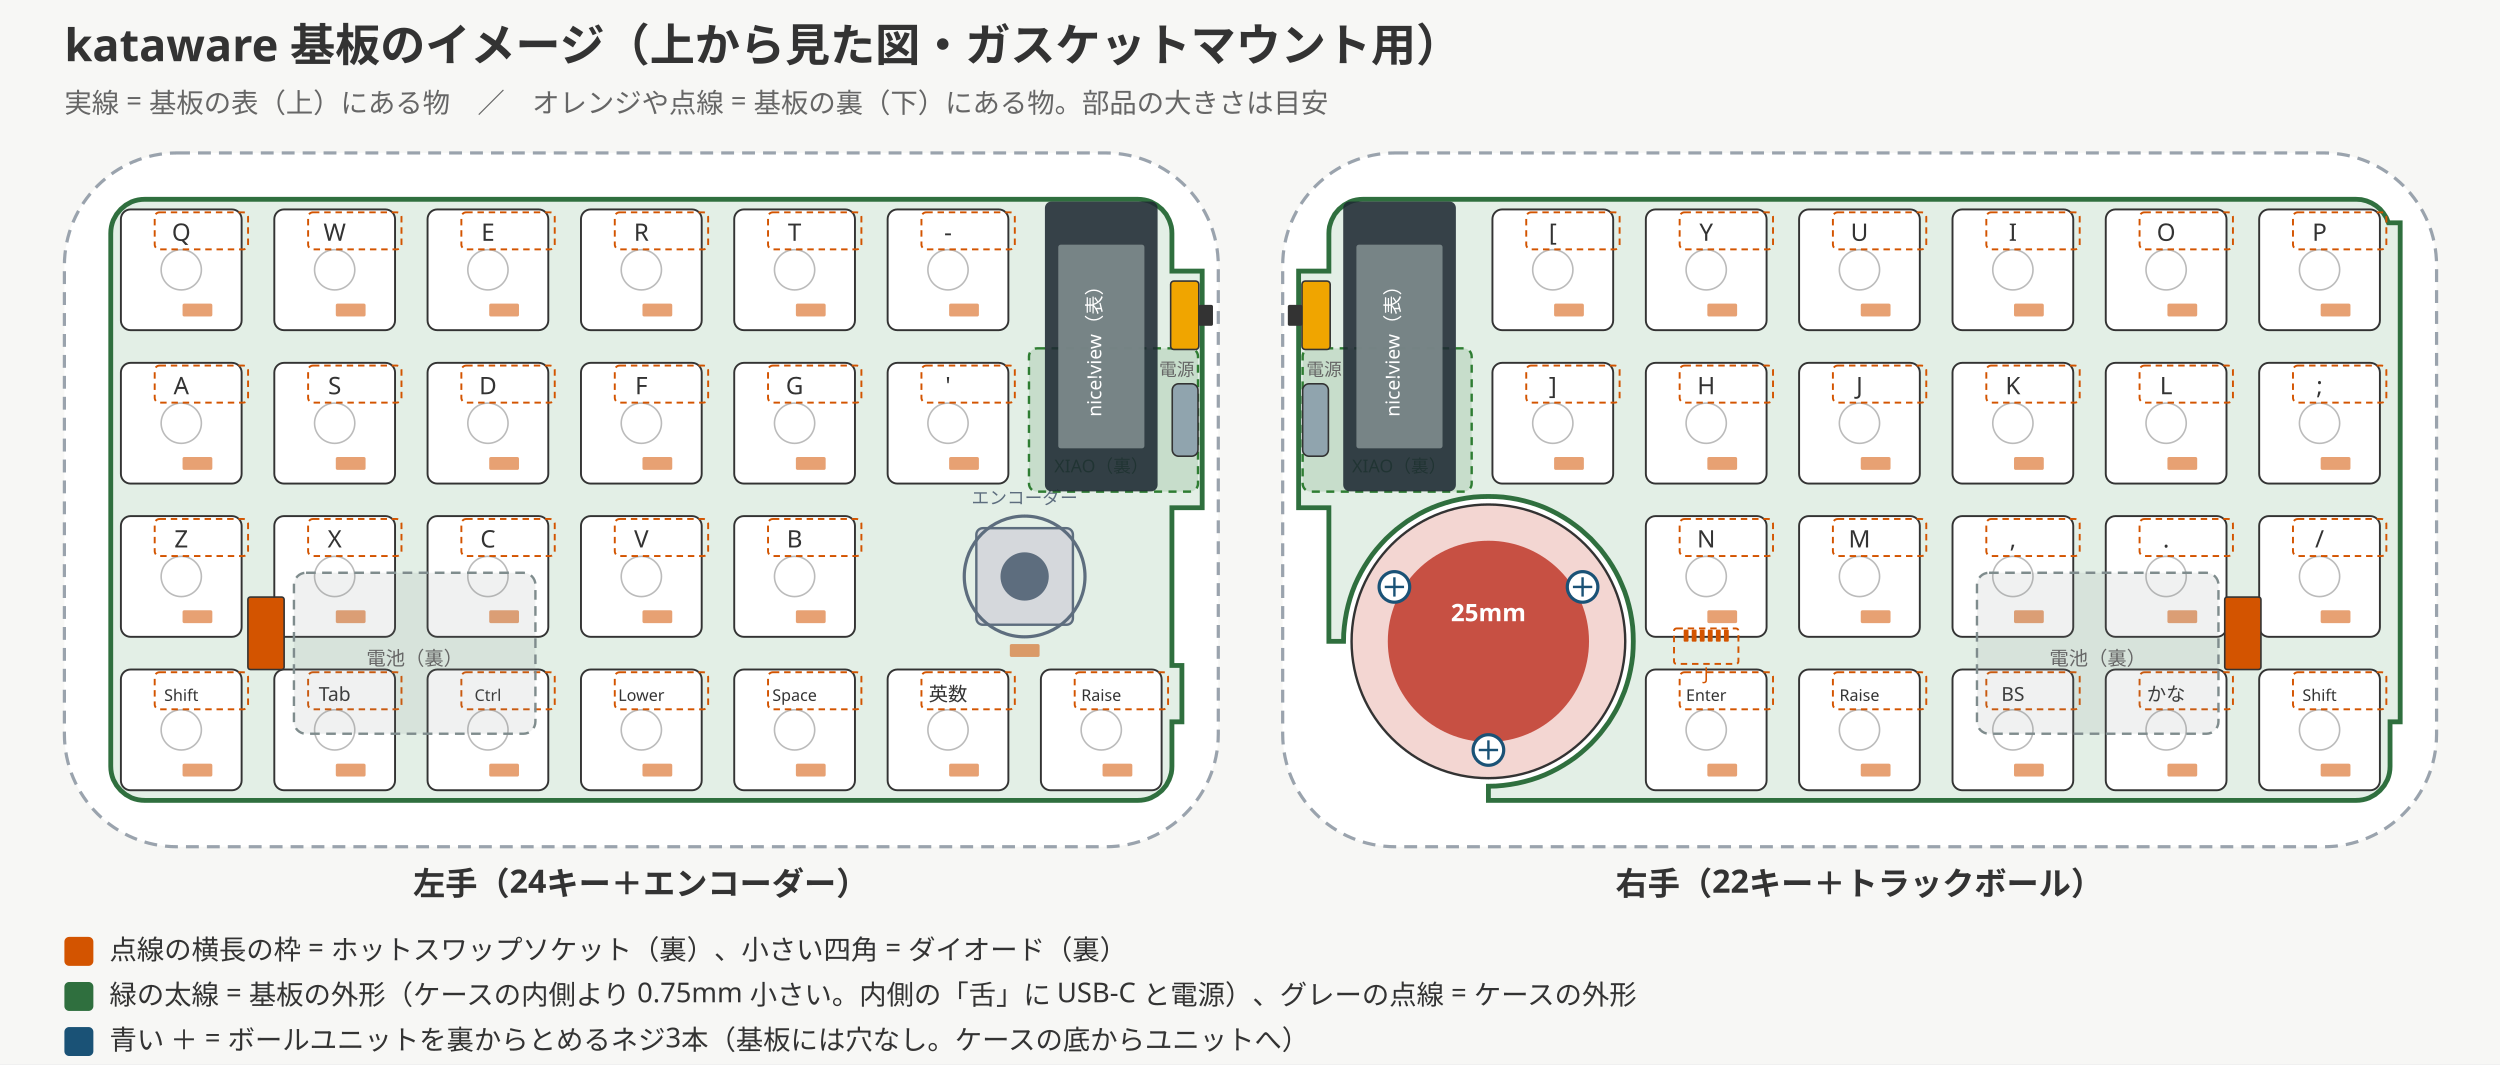
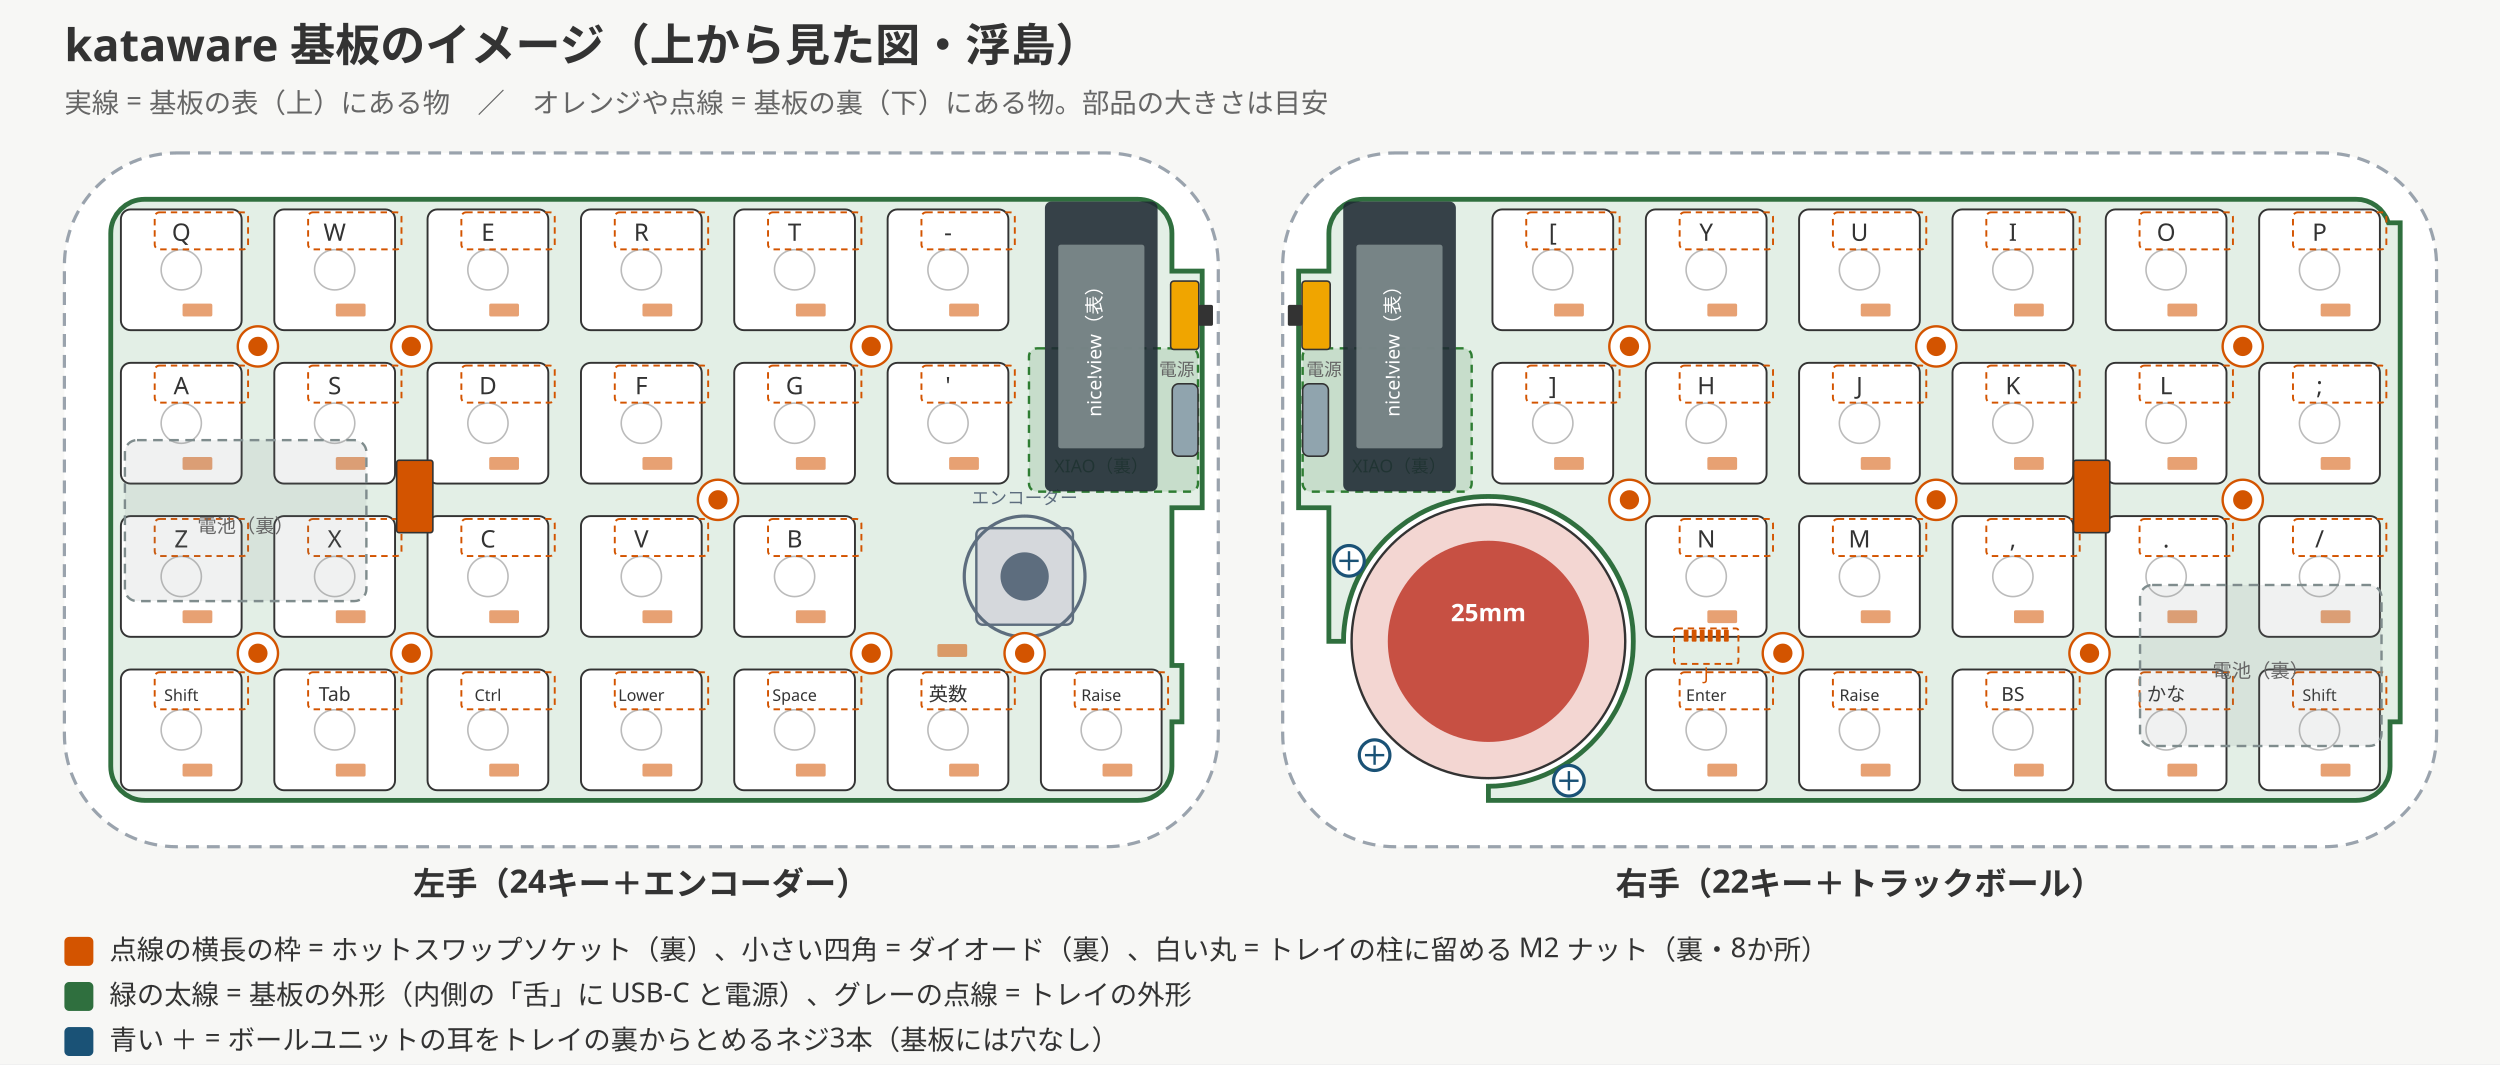
<svg xmlns="http://www.w3.org/2000/svg" width="1553" height="661" viewBox="0 0 1553 661" font-family="IPAPGothic, IPAGothic, sans-serif">
  <rect width="100%" height="100%" fill="#f7f7f5" />
-   <text x="40" y="38" font-size="28" font-weight="bold" fill="#333">kataware 基板のイメージ（上から見た図・ガスケットマウント用）</text>
+   <text x="40" y="38" font-size="28" font-weight="bold" fill="#333">kataware 基板のイメージ（上から見た図・浮島）</text>
  <text x="40" y="70" font-size="17" fill="#666">実線 = 基板の表（上）にある物　／　オレンジや点線 = 基板の裏（下）にある物。部品の大きさは目安</text>
  <rect x="40.0" y="95.0" width="716.8" height="431.0" rx="70.0" fill="#ffffff" fill-opacity="1.0" stroke="#9aa3ad" stroke-width="2" stroke-dasharray="8 5" />
  <path d="M90.0,497.2 L87.8,497.1 L85.7,496.8 L83.7,496.3 L81.7,495.6 L78.1,493.6 L75.0,491.0 L72.4,487.9 L70.4,484.3 L69.7,482.3 L69.2,480.3 L68.9,478.2 L68.8,476.0 L68.8,145.0 L68.9,142.8 L69.2,140.7 L69.7,138.7 L70.4,136.7 L72.4,133.1 L75.0,130.0 L78.1,127.4 L81.7,125.4 L83.7,124.7 L85.7,124.2 L87.8,123.9 L90.0,123.8 L706.8,123.8 L708.9,123.9 L711.0,124.2 L713.1,124.7 L715.0,125.4 L718.6,127.4 L721.8,130.0 L724.4,133.1 L726.3,136.7 L727.0,138.7 L727.6,140.7 L727.9,142.8 L728.0,145.0 L728.0,168.4 L746.8,168.4 L746.8,315.4 L728.0,315.4 L728.0,413.4 L734.2,413.4 L734.2,448.4 L728.0,448.4 L728.0,476.0 L727.9,478.2 L727.6,480.3 L727.0,482.3 L726.3,484.3 L724.4,487.9 L721.8,491.0 L718.6,493.6 L715.0,495.6 L713.1,496.3 L711.0,496.8 L708.9,497.1 L706.8,497.2 L90.0,497.2 Z" fill="#e3efe6" stroke="#2f6f3e" stroke-width="3" />
  <rect x="75.1" y="415.9" width="75.0" height="75.0" rx="6.0" fill="#ffffff" fill-opacity="1.0" stroke="#333" stroke-width="1.2" />
  <circle cx="112.6" cy="453.4" r="12.5" fill="none" fill-opacity="1.0" stroke="#bbb" stroke-width="1" />
  <text x="112.6" y="435.4" font-size="10" text-anchor="middle" fill="#333" font-weight="normal">Shift</text>
  <rect x="96.1" y="417.6" width="58.0" height="23.0" rx="3.0" fill="none" fill-opacity="1.0" stroke="#d35400" stroke-width="1.2" stroke-dasharray="4 3" />
  <rect x="113.4" y="474.4" width="18.5" height="8.0" rx="1.0" fill="#d35400" fill-opacity="0.55" />
  <rect x="75.1" y="320.6" width="75.0" height="75.0" rx="6.0" fill="#ffffff" fill-opacity="1.0" stroke="#333" stroke-width="1.2" />
  <circle cx="112.6" cy="358.1" r="12.5" fill="none" fill-opacity="1.0" stroke="#bbb" stroke-width="1" />
  <text x="112.6" y="340.1" font-size="15" text-anchor="middle" fill="#333" font-weight="normal">Z</text>
  <rect x="96.1" y="322.4" width="58.0" height="23.0" rx="3.0" fill="none" fill-opacity="1.0" stroke="#d35400" stroke-width="1.2" stroke-dasharray="4 3" />
  <rect x="113.4" y="379.1" width="18.5" height="8.0" rx="1.0" fill="#d35400" fill-opacity="0.55" />
  <rect x="75.1" y="225.4" width="75.0" height="75.0" rx="6.0" fill="#ffffff" fill-opacity="1.0" stroke="#333" stroke-width="1.2" />
  <circle cx="112.6" cy="262.9" r="12.5" fill="none" fill-opacity="1.0" stroke="#bbb" stroke-width="1" />
  <text x="112.6" y="244.9" font-size="15" text-anchor="middle" fill="#333" font-weight="normal">A</text>
  <rect x="96.1" y="227.1" width="58.0" height="23.0" rx="3.0" fill="none" fill-opacity="1.0" stroke="#d35400" stroke-width="1.2" stroke-dasharray="4 3" />
  <rect x="113.4" y="283.9" width="18.5" height="8.0" rx="1.0" fill="#d35400" fill-opacity="0.55" />
  <rect x="75.1" y="130.1" width="75.0" height="75.0" rx="6.0" fill="#ffffff" fill-opacity="1.0" stroke="#333" stroke-width="1.2" />
  <circle cx="112.6" cy="167.6" r="12.5" fill="none" fill-opacity="1.0" stroke="#bbb" stroke-width="1" />
  <text x="112.6" y="149.6" font-size="15" text-anchor="middle" fill="#333" font-weight="normal">Q</text>
  <rect x="96.1" y="131.9" width="58.0" height="23.0" rx="3.0" fill="none" fill-opacity="1.0" stroke="#d35400" stroke-width="1.2" stroke-dasharray="4 3" />
  <rect x="113.4" y="188.6" width="18.5" height="8.0" rx="1.0" fill="#d35400" fill-opacity="0.55" />
  <rect x="170.4" y="415.9" width="75.0" height="75.0" rx="6.0" fill="#ffffff" fill-opacity="1.0" stroke="#333" stroke-width="1.2" />
  <circle cx="207.9" cy="453.4" r="12.5" fill="none" fill-opacity="1.0" stroke="#bbb" stroke-width="1" />
  <text x="207.9" y="435.4" font-size="12" text-anchor="middle" fill="#333" font-weight="normal">Tab</text>
  <rect x="191.4" y="417.6" width="58.0" height="23.0" rx="3.0" fill="none" fill-opacity="1.0" stroke="#d35400" stroke-width="1.2" stroke-dasharray="4 3" />
  <rect x="208.6" y="474.4" width="18.5" height="8.0" rx="1.0" fill="#d35400" fill-opacity="0.55" />
  <rect x="170.4" y="320.6" width="75.0" height="75.0" rx="6.0" fill="#ffffff" fill-opacity="1.0" stroke="#333" stroke-width="1.2" />
  <circle cx="207.9" cy="358.1" r="12.5" fill="none" fill-opacity="1.0" stroke="#bbb" stroke-width="1" />
  <text x="207.9" y="340.1" font-size="15" text-anchor="middle" fill="#333" font-weight="normal">X</text>
  <rect x="191.4" y="322.4" width="58.0" height="23.0" rx="3.0" fill="none" fill-opacity="1.0" stroke="#d35400" stroke-width="1.2" stroke-dasharray="4 3" />
  <rect x="208.6" y="379.1" width="18.5" height="8.0" rx="1.0" fill="#d35400" fill-opacity="0.55" />
  <rect x="170.4" y="225.4" width="75.0" height="75.0" rx="6.0" fill="#ffffff" fill-opacity="1.0" stroke="#333" stroke-width="1.2" />
  <circle cx="207.9" cy="262.9" r="12.5" fill="none" fill-opacity="1.0" stroke="#bbb" stroke-width="1" />
  <text x="207.9" y="244.9" font-size="15" text-anchor="middle" fill="#333" font-weight="normal">S</text>
  <rect x="191.4" y="227.1" width="58.0" height="23.0" rx="3.0" fill="none" fill-opacity="1.0" stroke="#d35400" stroke-width="1.2" stroke-dasharray="4 3" />
  <rect x="208.6" y="283.9" width="18.5" height="8.0" rx="1.0" fill="#d35400" fill-opacity="0.55" />
  <rect x="170.4" y="130.1" width="75.0" height="75.0" rx="6.0" fill="#ffffff" fill-opacity="1.0" stroke="#333" stroke-width="1.2" />
  <circle cx="207.9" cy="167.6" r="12.5" fill="none" fill-opacity="1.0" stroke="#bbb" stroke-width="1" />
  <text x="207.9" y="149.6" font-size="15" text-anchor="middle" fill="#333" font-weight="normal">W</text>
  <rect x="191.4" y="131.9" width="58.0" height="23.0" rx="3.0" fill="none" fill-opacity="1.0" stroke="#d35400" stroke-width="1.2" stroke-dasharray="4 3" />
  <rect x="208.6" y="188.6" width="18.5" height="8.0" rx="1.0" fill="#d35400" fill-opacity="0.55" />
  <rect x="265.6" y="415.9" width="75.0" height="75.0" rx="6.0" fill="#ffffff" fill-opacity="1.0" stroke="#333" stroke-width="1.2" />
  <circle cx="303.1" cy="453.4" r="12.5" fill="none" fill-opacity="1.0" stroke="#bbb" stroke-width="1" />
  <text x="303.1" y="435.4" font-size="10" text-anchor="middle" fill="#333" font-weight="normal">Ctrl</text>
  <rect x="286.6" y="417.6" width="58.0" height="23.0" rx="3.0" fill="none" fill-opacity="1.0" stroke="#d35400" stroke-width="1.2" stroke-dasharray="4 3" />
  <rect x="303.9" y="474.4" width="18.5" height="8.0" rx="1.0" fill="#d35400" fill-opacity="0.55" />
  <rect x="265.6" y="320.6" width="75.0" height="75.0" rx="6.0" fill="#ffffff" fill-opacity="1.0" stroke="#333" stroke-width="1.2" />
  <circle cx="303.1" cy="358.1" r="12.5" fill="none" fill-opacity="1.0" stroke="#bbb" stroke-width="1" />
  <text x="303.1" y="340.1" font-size="15" text-anchor="middle" fill="#333" font-weight="normal">C</text>
  <rect x="286.6" y="322.4" width="58.0" height="23.0" rx="3.0" fill="none" fill-opacity="1.0" stroke="#d35400" stroke-width="1.2" stroke-dasharray="4 3" />
  <rect x="303.9" y="379.1" width="18.5" height="8.0" rx="1.0" fill="#d35400" fill-opacity="0.55" />
  <rect x="265.6" y="225.4" width="75.0" height="75.0" rx="6.0" fill="#ffffff" fill-opacity="1.0" stroke="#333" stroke-width="1.2" />
  <circle cx="303.1" cy="262.9" r="12.5" fill="none" fill-opacity="1.0" stroke="#bbb" stroke-width="1" />
  <text x="303.1" y="244.9" font-size="15" text-anchor="middle" fill="#333" font-weight="normal">D</text>
  <rect x="286.6" y="227.1" width="58.0" height="23.0" rx="3.0" fill="none" fill-opacity="1.0" stroke="#d35400" stroke-width="1.2" stroke-dasharray="4 3" />
  <rect x="303.9" y="283.9" width="18.5" height="8.0" rx="1.0" fill="#d35400" fill-opacity="0.55" />
  <rect x="265.6" y="130.1" width="75.0" height="75.0" rx="6.0" fill="#ffffff" fill-opacity="1.0" stroke="#333" stroke-width="1.2" />
  <circle cx="303.1" cy="167.6" r="12.5" fill="none" fill-opacity="1.0" stroke="#bbb" stroke-width="1" />
  <text x="303.1" y="149.6" font-size="15" text-anchor="middle" fill="#333" font-weight="normal">E</text>
  <rect x="286.6" y="131.9" width="58.0" height="23.0" rx="3.0" fill="none" fill-opacity="1.0" stroke="#d35400" stroke-width="1.2" stroke-dasharray="4 3" />
  <rect x="303.9" y="188.6" width="18.5" height="8.0" rx="1.0" fill="#d35400" fill-opacity="0.55" />
  <rect x="360.9" y="415.9" width="75.0" height="75.0" rx="6.0" fill="#ffffff" fill-opacity="1.0" stroke="#333" stroke-width="1.2" />
  <circle cx="398.4" cy="453.4" r="12.5" fill="none" fill-opacity="1.0" stroke="#bbb" stroke-width="1" />
  <text x="398.4" y="435.4" font-size="10" text-anchor="middle" fill="#333" font-weight="normal">Lower</text>
  <rect x="381.9" y="417.6" width="58.0" height="23.0" rx="3.0" fill="none" fill-opacity="1.0" stroke="#d35400" stroke-width="1.2" stroke-dasharray="4 3" />
  <rect x="399.1" y="474.4" width="18.5" height="8.0" rx="1.0" fill="#d35400" fill-opacity="0.55" />
  <rect x="360.9" y="320.6" width="75.0" height="75.0" rx="6.0" fill="#ffffff" fill-opacity="1.0" stroke="#333" stroke-width="1.2" />
  <circle cx="398.4" cy="358.1" r="12.5" fill="none" fill-opacity="1.0" stroke="#bbb" stroke-width="1" />
  <text x="398.4" y="340.1" font-size="15" text-anchor="middle" fill="#333" font-weight="normal">V</text>
  <rect x="381.9" y="322.4" width="58.0" height="23.0" rx="3.0" fill="none" fill-opacity="1.0" stroke="#d35400" stroke-width="1.2" stroke-dasharray="4 3" />
  <rect x="399.1" y="379.1" width="18.5" height="8.0" rx="1.0" fill="#d35400" fill-opacity="0.55" />
  <rect x="360.9" y="225.4" width="75.0" height="75.0" rx="6.0" fill="#ffffff" fill-opacity="1.0" stroke="#333" stroke-width="1.2" />
  <circle cx="398.4" cy="262.9" r="12.5" fill="none" fill-opacity="1.0" stroke="#bbb" stroke-width="1" />
  <text x="398.4" y="244.9" font-size="15" text-anchor="middle" fill="#333" font-weight="normal">F</text>
  <rect x="381.9" y="227.1" width="58.0" height="23.0" rx="3.0" fill="none" fill-opacity="1.0" stroke="#d35400" stroke-width="1.2" stroke-dasharray="4 3" />
  <rect x="399.1" y="283.9" width="18.5" height="8.0" rx="1.0" fill="#d35400" fill-opacity="0.55" />
  <rect x="360.9" y="130.1" width="75.0" height="75.0" rx="6.0" fill="#ffffff" fill-opacity="1.0" stroke="#333" stroke-width="1.2" />
  <circle cx="398.4" cy="167.6" r="12.5" fill="none" fill-opacity="1.0" stroke="#bbb" stroke-width="1" />
  <text x="398.4" y="149.6" font-size="15" text-anchor="middle" fill="#333" font-weight="normal">R</text>
  <rect x="381.9" y="131.9" width="58.0" height="23.0" rx="3.0" fill="none" fill-opacity="1.0" stroke="#d35400" stroke-width="1.2" stroke-dasharray="4 3" />
  <rect x="399.1" y="188.6" width="18.5" height="8.0" rx="1.0" fill="#d35400" fill-opacity="0.55" />
  <rect x="456.1" y="415.9" width="75.0" height="75.0" rx="6.0" fill="#ffffff" fill-opacity="1.0" stroke="#333" stroke-width="1.2" />
  <circle cx="493.6" cy="453.4" r="12.5" fill="none" fill-opacity="1.0" stroke="#bbb" stroke-width="1" />
  <text x="493.6" y="435.4" font-size="10" text-anchor="middle" fill="#333" font-weight="normal">Space</text>
  <rect x="477.1" y="417.6" width="58.0" height="23.0" rx="3.0" fill="none" fill-opacity="1.0" stroke="#d35400" stroke-width="1.2" stroke-dasharray="4 3" />
  <rect x="494.4" y="474.4" width="18.5" height="8.0" rx="1.0" fill="#d35400" fill-opacity="0.55" />
  <rect x="456.1" y="320.6" width="75.0" height="75.0" rx="6.0" fill="#ffffff" fill-opacity="1.0" stroke="#333" stroke-width="1.2" />
  <circle cx="493.6" cy="358.1" r="12.5" fill="none" fill-opacity="1.0" stroke="#bbb" stroke-width="1" />
  <text x="493.6" y="340.1" font-size="15" text-anchor="middle" fill="#333" font-weight="normal">B</text>
  <rect x="477.1" y="322.4" width="58.0" height="23.0" rx="3.0" fill="none" fill-opacity="1.0" stroke="#d35400" stroke-width="1.2" stroke-dasharray="4 3" />
  <rect x="494.4" y="379.1" width="18.5" height="8.0" rx="1.0" fill="#d35400" fill-opacity="0.55" />
  <rect x="456.1" y="225.4" width="75.0" height="75.0" rx="6.0" fill="#ffffff" fill-opacity="1.0" stroke="#333" stroke-width="1.2" />
  <circle cx="493.6" cy="262.9" r="12.5" fill="none" fill-opacity="1.0" stroke="#bbb" stroke-width="1" />
  <text x="493.6" y="244.9" font-size="15" text-anchor="middle" fill="#333" font-weight="normal">G</text>
  <rect x="477.1" y="227.1" width="58.0" height="23.0" rx="3.0" fill="none" fill-opacity="1.0" stroke="#d35400" stroke-width="1.2" stroke-dasharray="4 3" />
  <rect x="494.4" y="283.9" width="18.5" height="8.0" rx="1.0" fill="#d35400" fill-opacity="0.55" />
  <rect x="456.1" y="130.1" width="75.0" height="75.0" rx="6.0" fill="#ffffff" fill-opacity="1.0" stroke="#333" stroke-width="1.2" />
  <circle cx="493.6" cy="167.6" r="12.5" fill="none" fill-opacity="1.0" stroke="#bbb" stroke-width="1" />
  <text x="493.6" y="149.6" font-size="15" text-anchor="middle" fill="#333" font-weight="normal">T</text>
  <rect x="477.1" y="131.9" width="58.0" height="23.0" rx="3.0" fill="none" fill-opacity="1.0" stroke="#d35400" stroke-width="1.2" stroke-dasharray="4 3" />
  <rect x="494.4" y="188.6" width="18.5" height="8.0" rx="1.0" fill="#d35400" fill-opacity="0.55" />
  <rect x="551.4" y="415.9" width="75.0" height="75.0" rx="6.0" fill="#ffffff" fill-opacity="1.0" stroke="#333" stroke-width="1.2" />
  <circle cx="588.9" cy="453.4" r="12.5" fill="none" fill-opacity="1.0" stroke="#bbb" stroke-width="1" />
  <text x="588.9" y="435.4" font-size="12" text-anchor="middle" fill="#333" font-weight="normal">英数</text>
  <rect x="572.4" y="417.6" width="58.0" height="23.0" rx="3.0" fill="none" fill-opacity="1.0" stroke="#d35400" stroke-width="1.2" stroke-dasharray="4 3" />
  <rect x="589.6" y="474.4" width="18.5" height="8.0" rx="1.0" fill="#d35400" fill-opacity="0.55" />
  <rect x="551.4" y="225.4" width="75.0" height="75.0" rx="6.0" fill="#ffffff" fill-opacity="1.0" stroke="#333" stroke-width="1.2" />
  <circle cx="588.9" cy="262.9" r="12.5" fill="none" fill-opacity="1.0" stroke="#bbb" stroke-width="1" />
  <text x="588.9" y="244.9" font-size="15" text-anchor="middle" fill="#333" font-weight="normal">'</text>
  <rect x="572.4" y="227.1" width="58.0" height="23.0" rx="3.0" fill="none" fill-opacity="1.0" stroke="#d35400" stroke-width="1.2" stroke-dasharray="4 3" />
  <rect x="589.6" y="283.9" width="18.5" height="8.0" rx="1.0" fill="#d35400" fill-opacity="0.55" />
  <rect x="551.4" y="130.1" width="75.0" height="75.0" rx="6.0" fill="#ffffff" fill-opacity="1.0" stroke="#333" stroke-width="1.2" />
  <circle cx="588.9" cy="167.6" r="12.5" fill="none" fill-opacity="1.0" stroke="#bbb" stroke-width="1" />
  <text x="588.9" y="149.6" font-size="15" text-anchor="middle" fill="#333" font-weight="normal">-</text>
  <rect x="572.4" y="131.9" width="58.0" height="23.0" rx="3.0" fill="none" fill-opacity="1.0" stroke="#d35400" stroke-width="1.2" stroke-dasharray="4 3" />
  <rect x="589.6" y="188.6" width="18.5" height="8.0" rx="1.0" fill="#d35400" fill-opacity="0.55" />
  <rect x="646.6" y="415.9" width="75.0" height="75.0" rx="6.0" fill="#ffffff" fill-opacity="1.0" stroke="#333" stroke-width="1.2" />
  <circle cx="684.1" cy="453.4" r="12.5" fill="none" fill-opacity="1.0" stroke="#bbb" stroke-width="1" />
  <text x="684.1" y="435.4" font-size="10" text-anchor="middle" fill="#333" font-weight="normal">Raise</text>
  <rect x="667.6" y="417.6" width="58.0" height="23.0" rx="3.0" fill="none" fill-opacity="1.0" stroke="#d35400" stroke-width="1.2" stroke-dasharray="4 3" />
  <rect x="684.9" y="474.4" width="18.5" height="8.0" rx="1.0" fill="#d35400" fill-opacity="0.55" />
  <rect x="606.5" y="328.1" width="60.0" height="60.0" rx="4.0" fill="#d5d8dc" fill-opacity="1.0" stroke="#5d6d7e" stroke-width="1.5" />
  <circle cx="636.5" cy="358.1" r="37.5" fill="none" fill-opacity="1.0" stroke="#5d6d7e" stroke-width="2" />
  <circle cx="636.5" cy="358.1" r="15.0" fill="#5d6d7e" fill-opacity="1.0" />
-   <rect x="627.3" y="400.1" width="18.5" height="8.0" rx="1.0" fill="#d35400" fill-opacity="0.55" />
+   <rect x="582.3" y="400.1" width="18.5" height="8.0" rx="1.0" fill="#d35400" fill-opacity="0.55" />
  <text x="636.5" y="313.1" font-size="11" text-anchor="middle" fill="#5d6d7e" font-weight="normal">エンコーダー</text>
  <rect x="639.2" y="216.4" width="105.0" height="89.0" rx="5.0" fill="#2e7d32" fill-opacity="0.15" stroke="#2e7d32" stroke-width="1.5" stroke-dasharray="5 4" />
  <rect x="728.2" y="238.4" width="16.0" height="45.0" rx="4.0" fill="#90a4ae" fill-opacity="1.0" stroke="#333" stroke-width="1" />
  <text x="684.2" y="293.4" font-size="11" text-anchor="middle" fill="#2e7d32" font-weight="normal">XIAO（裏）</text>
  <rect x="649.1" y="125.2" width="70.0" height="180.0" rx="4.0" fill="#1f2a33" fill-opacity="0.88" />
  <rect x="657.4" y="152.0" width="53.5" height="126.5" rx="1.5" fill="#7f8c8d" fill-opacity="0.9" />
  <text x="684.1" y="215.2" font-size="12" fill="#fff" text-anchor="middle" transform="rotate(-90 684.1 215.2)">nice!view（表）</text>
  <rect x="727.2" y="174.6" width="17.5" height="42.5" rx="2.0" fill="#f0a500" fill-opacity="1.0" stroke="#333" stroke-width="1" />
  <rect x="744.5" y="189.4" width="9.0" height="13.0" rx="1.0" fill="#333" fill-opacity="1.0" />
  <text x="731.0" y="233.4" font-size="11" text-anchor="middle" fill="#666" font-weight="normal">電源</text>
-   <rect x="182.6" y="355.8" width="150.0" height="100.0" rx="7.5" fill="#7f8c8d" fill-opacity="0.12" stroke="#7f8c8d" stroke-width="1.5" stroke-dasharray="6 4" />
-   <text x="257.6" y="413.2" font-size="12" text-anchor="middle" fill="#666" font-weight="normal">電池（裏）</text>
-   <rect x="154.0" y="370.9" width="22.5" height="45.0" rx="1.5" fill="#d35400" fill-opacity="1.0" stroke="#333" stroke-width="1" />
+   <rect x="77.6" y="273.4" width="150.0" height="100.0" rx="7.5" fill="#7f8c8d" fill-opacity="0.12" stroke="#7f8c8d" stroke-width="1.5" stroke-dasharray="6 4" />
+   <text x="152.6" y="330.9" font-size="12" text-anchor="middle" fill="#666" font-weight="normal">電池（裏）</text>
+   <rect x="246.4" y="285.9" width="22.5" height="45.0" rx="1.5" fill="#d35400" fill-opacity="1.0" stroke="#333" stroke-width="1" />
+   <circle cx="160.2" cy="405.8" r="12.5" fill="#fff" fill-opacity="1.0" stroke="#d35400" stroke-width="1.5" />
+   <circle cx="160.2" cy="405.8" r="6.0" fill="#d35400" fill-opacity="1.0" />
+   <circle cx="255.5" cy="405.8" r="12.5" fill="#fff" fill-opacity="1.0" stroke="#d35400" stroke-width="1.5" />
+   <circle cx="255.5" cy="405.8" r="6.0" fill="#d35400" fill-opacity="1.0" />
+   <circle cx="541.2" cy="405.8" r="12.5" fill="#fff" fill-opacity="1.0" stroke="#d35400" stroke-width="1.5" />
+   <circle cx="541.2" cy="405.8" r="6.0" fill="#d35400" fill-opacity="1.0" />
+   <circle cx="636.5" cy="405.8" r="12.5" fill="#fff" fill-opacity="1.0" stroke="#d35400" stroke-width="1.5" />
+   <circle cx="636.5" cy="405.8" r="6.0" fill="#d35400" fill-opacity="1.0" />
+   <circle cx="160.2" cy="215.2" r="12.5" fill="#fff" fill-opacity="1.0" stroke="#d35400" stroke-width="1.5" />
+   <circle cx="160.2" cy="215.2" r="6.0" fill="#d35400" fill-opacity="1.0" />
+   <circle cx="255.5" cy="215.2" r="12.5" fill="#fff" fill-opacity="1.0" stroke="#d35400" stroke-width="1.5" />
+   <circle cx="255.5" cy="215.2" r="6.0" fill="#d35400" fill-opacity="1.0" />
+   <circle cx="541.2" cy="215.2" r="12.5" fill="#fff" fill-opacity="1.0" stroke="#d35400" stroke-width="1.5" />
+   <circle cx="541.2" cy="215.2" r="6.0" fill="#d35400" fill-opacity="1.0" />
+   <circle cx="446.0" cy="310.5" r="12.5" fill="#fff" fill-opacity="1.0" stroke="#d35400" stroke-width="1.5" />
+   <circle cx="446.0" cy="310.5" r="6.0" fill="#d35400" fill-opacity="1.0" />
  <rect x="796.8" y="95.0" width="716.8" height="431.0" rx="70.0" fill="#ffffff" fill-opacity="1.0" stroke="#9aa3ad" stroke-width="2" stroke-dasharray="8 5" />
  <path d="M924.6,497.2 L924.6,488.4 L929.3,488.3 L933.8,487.9 L938.3,487.3 L942.8,486.5 L947.1,485.5 L951.4,484.3 L955.6,482.9 L959.7,481.3 L963.6,479.5 L967.5,477.5 L971.3,475.3 L974.9,473.0 L978.5,470.5 L981.9,467.8 L985.1,465.0 L988.3,462.0 L991.2,458.9 L994.1,455.6 L996.7,452.2 L999.3,448.7 L1001.6,445.0 L1003.8,441.3 L1005.8,437.4 L1007.5,433.4 L1009.2,429.3 L1010.6,425.1 L1011.8,420.9 L1012.8,416.5 L1013.6,412.1 L1014.2,407.6 L1014.5,403.0 L1014.6,398.4 L1014.5,393.7 L1014.2,389.2 L1013.6,384.7 L1012.8,380.2 L1011.8,375.9 L1010.6,371.6 L1009.2,367.4 L1007.5,363.3 L1005.8,359.4 L1003.8,355.5 L1001.6,351.7 L999.3,348.1 L996.7,344.5 L994.1,341.1 L991.2,337.9 L988.3,334.7 L985.1,331.8 L981.9,328.9 L978.5,326.3 L974.9,323.7 L971.3,321.4 L967.5,319.2 L963.6,317.2 L959.7,315.4 L955.6,313.8 L951.4,312.4 L947.1,311.2 L942.8,310.2 L938.3,309.4 L933.8,308.8 L929.3,308.5 L924.6,308.4 L920.0,308.5 L915.4,308.8 L910.9,309.4 L906.5,310.2 L902.1,311.2 L897.9,312.4 L893.7,313.8 L889.6,315.4 L885.6,317.2 L881.7,319.2 L878.0,321.4 L874.3,323.7 L870.8,326.3 L867.4,328.9 L864.1,331.8 L861.0,334.7 L858.0,337.9 L855.2,341.1 L852.5,344.5 L850.0,348.1 L847.7,351.7 L845.5,355.5 L843.5,359.4 L841.7,363.3 L840.1,367.4 L838.7,371.6 L837.5,375.9 L836.5,380.2 L835.7,384.7 L835.1,389.2 L834.7,393.7 L834.6,398.4 L825.5,398.4 L825.5,315.4 L806.7,315.4 L806.7,168.4 L825.5,168.4 L825.5,145.0 L825.6,142.8 L825.9,140.7 L826.5,138.7 L827.2,136.7 L829.1,133.1 L831.7,130.0 L834.9,127.4 L838.5,125.4 L840.4,124.7 L842.5,124.2 L844.6,123.9 L846.7,123.8 L1463.5,123.8 L1466.9,124.0 L1470.1,124.8 L1473.2,126.1 L1476.0,127.8 L1478.5,129.9 L1480.6,132.4 L1482.4,135.2 L1483.7,138.4 L1491.0,138.4 L1491.0,448.4 L1484.7,448.4 L1484.7,476.0 L1484.6,478.2 L1484.3,480.3 L1483.8,482.3 L1483.1,484.3 L1481.1,487.9 L1478.5,491.0 L1475.4,493.6 L1471.8,495.6 L1469.8,496.3 L1467.8,496.8 L1465.7,497.1 L1463.5,497.2 L924.6,497.2 Z" fill="#e3efe6" stroke="#2f6f3e" stroke-width="3" />
  <rect x="1022.4" y="415.9" width="75.0" height="75.0" rx="6.0" fill="#ffffff" fill-opacity="1.0" stroke="#333" stroke-width="1.2" />
  <circle cx="1059.9" cy="453.4" r="12.5" fill="none" fill-opacity="1.0" stroke="#bbb" stroke-width="1" />
  <text x="1059.9" y="435.4" font-size="10" text-anchor="middle" fill="#333" font-weight="normal">Enter</text>
  <rect x="1043.4" y="417.6" width="58.0" height="23.0" rx="3.0" fill="none" fill-opacity="1.0" stroke="#d35400" stroke-width="1.2" stroke-dasharray="4 3" />
  <rect x="1060.6" y="474.4" width="18.5" height="8.0" rx="1.0" fill="#d35400" fill-opacity="0.55" />
  <rect x="1117.6" y="415.9" width="75.0" height="75.0" rx="6.0" fill="#ffffff" fill-opacity="1.0" stroke="#333" stroke-width="1.2" />
  <circle cx="1155.1" cy="453.4" r="12.5" fill="none" fill-opacity="1.0" stroke="#bbb" stroke-width="1" />
  <text x="1155.1" y="435.4" font-size="10" text-anchor="middle" fill="#333" font-weight="normal">Raise</text>
  <rect x="1138.6" y="417.6" width="58.0" height="23.0" rx="3.0" fill="none" fill-opacity="1.0" stroke="#d35400" stroke-width="1.2" stroke-dasharray="4 3" />
  <rect x="1155.9" y="474.4" width="18.5" height="8.0" rx="1.0" fill="#d35400" fill-opacity="0.55" />
  <rect x="1212.9" y="415.9" width="75.0" height="75.0" rx="6.0" fill="#ffffff" fill-opacity="1.0" stroke="#333" stroke-width="1.2" />
  <circle cx="1250.4" cy="453.4" r="12.5" fill="none" fill-opacity="1.0" stroke="#bbb" stroke-width="1" />
  <text x="1250.4" y="435.4" font-size="12" text-anchor="middle" fill="#333" font-weight="normal">BS</text>
  <rect x="1233.9" y="417.6" width="58.0" height="23.0" rx="3.0" fill="none" fill-opacity="1.0" stroke="#d35400" stroke-width="1.2" stroke-dasharray="4 3" />
  <rect x="1251.1" y="474.4" width="18.5" height="8.0" rx="1.0" fill="#d35400" fill-opacity="0.55" />
  <rect x="1308.1" y="415.9" width="75.0" height="75.0" rx="6.0" fill="#ffffff" fill-opacity="1.0" stroke="#333" stroke-width="1.2" />
  <circle cx="1345.6" cy="453.4" r="12.5" fill="none" fill-opacity="1.0" stroke="#bbb" stroke-width="1" />
  <text x="1345.6" y="435.4" font-size="12" text-anchor="middle" fill="#333" font-weight="normal">かな</text>
  <rect x="1329.1" y="417.6" width="58.0" height="23.0" rx="3.0" fill="none" fill-opacity="1.0" stroke="#d35400" stroke-width="1.2" stroke-dasharray="4 3" />
  <rect x="1346.4" y="474.4" width="18.5" height="8.0" rx="1.0" fill="#d35400" fill-opacity="0.55" />
  <rect x="1403.4" y="415.9" width="75.0" height="75.0" rx="6.0" fill="#ffffff" fill-opacity="1.0" stroke="#333" stroke-width="1.2" />
  <circle cx="1440.9" cy="453.4" r="12.5" fill="none" fill-opacity="1.0" stroke="#bbb" stroke-width="1" />
  <text x="1440.9" y="435.4" font-size="10" text-anchor="middle" fill="#333" font-weight="normal">Shift</text>
  <rect x="1424.4" y="417.6" width="58.0" height="23.0" rx="3.0" fill="none" fill-opacity="1.0" stroke="#d35400" stroke-width="1.2" stroke-dasharray="4 3" />
  <rect x="1441.6" y="474.4" width="18.5" height="8.0" rx="1.0" fill="#d35400" fill-opacity="0.55" />
  <rect x="1022.4" y="320.6" width="75.0" height="75.0" rx="6.0" fill="#ffffff" fill-opacity="1.0" stroke="#333" stroke-width="1.2" />
  <circle cx="1059.9" cy="358.1" r="12.5" fill="none" fill-opacity="1.0" stroke="#bbb" stroke-width="1" />
  <text x="1059.9" y="340.1" font-size="15" text-anchor="middle" fill="#333" font-weight="normal">N</text>
  <rect x="1043.4" y="322.4" width="58.0" height="23.0" rx="3.0" fill="none" fill-opacity="1.0" stroke="#d35400" stroke-width="1.2" stroke-dasharray="4 3" />
  <rect x="1060.6" y="379.1" width="18.5" height="8.0" rx="1.0" fill="#d35400" fill-opacity="0.55" />
  <rect x="1117.6" y="320.6" width="75.0" height="75.0" rx="6.0" fill="#ffffff" fill-opacity="1.0" stroke="#333" stroke-width="1.2" />
  <circle cx="1155.1" cy="358.1" r="12.5" fill="none" fill-opacity="1.0" stroke="#bbb" stroke-width="1" />
  <text x="1155.1" y="340.1" font-size="15" text-anchor="middle" fill="#333" font-weight="normal">M</text>
  <rect x="1138.6" y="322.4" width="58.0" height="23.0" rx="3.0" fill="none" fill-opacity="1.0" stroke="#d35400" stroke-width="1.2" stroke-dasharray="4 3" />
  <rect x="1155.9" y="379.1" width="18.5" height="8.0" rx="1.0" fill="#d35400" fill-opacity="0.55" />
  <rect x="1212.9" y="320.6" width="75.0" height="75.0" rx="6.0" fill="#ffffff" fill-opacity="1.0" stroke="#333" stroke-width="1.2" />
  <circle cx="1250.4" cy="358.1" r="12.5" fill="none" fill-opacity="1.0" stroke="#bbb" stroke-width="1" />
  <text x="1250.4" y="340.1" font-size="15" text-anchor="middle" fill="#333" font-weight="normal">,</text>
  <rect x="1233.9" y="322.4" width="58.0" height="23.0" rx="3.0" fill="none" fill-opacity="1.0" stroke="#d35400" stroke-width="1.2" stroke-dasharray="4 3" />
  <rect x="1251.1" y="379.1" width="18.5" height="8.0" rx="1.0" fill="#d35400" fill-opacity="0.55" />
  <rect x="1308.1" y="320.6" width="75.0" height="75.0" rx="6.0" fill="#ffffff" fill-opacity="1.0" stroke="#333" stroke-width="1.2" />
  <circle cx="1345.6" cy="358.1" r="12.5" fill="none" fill-opacity="1.0" stroke="#bbb" stroke-width="1" />
  <text x="1345.6" y="340.1" font-size="15" text-anchor="middle" fill="#333" font-weight="normal">.</text>
  <rect x="1329.1" y="322.4" width="58.0" height="23.0" rx="3.0" fill="none" fill-opacity="1.0" stroke="#d35400" stroke-width="1.2" stroke-dasharray="4 3" />
  <rect x="1346.4" y="379.1" width="18.5" height="8.0" rx="1.0" fill="#d35400" fill-opacity="0.55" />
  <rect x="1403.4" y="320.6" width="75.0" height="75.0" rx="6.0" fill="#ffffff" fill-opacity="1.0" stroke="#333" stroke-width="1.2" />
  <circle cx="1440.9" cy="358.1" r="12.5" fill="none" fill-opacity="1.0" stroke="#bbb" stroke-width="1" />
  <text x="1440.9" y="340.1" font-size="15" text-anchor="middle" fill="#333" font-weight="normal">/</text>
  <rect x="1424.4" y="322.4" width="58.0" height="23.0" rx="3.0" fill="none" fill-opacity="1.0" stroke="#d35400" stroke-width="1.2" stroke-dasharray="4 3" />
  <rect x="1441.6" y="379.1" width="18.5" height="8.0" rx="1.0" fill="#d35400" fill-opacity="0.55" />
  <rect x="1022.4" y="225.4" width="75.0" height="75.0" rx="6.0" fill="#ffffff" fill-opacity="1.0" stroke="#333" stroke-width="1.2" />
  <circle cx="1059.9" cy="262.9" r="12.5" fill="none" fill-opacity="1.0" stroke="#bbb" stroke-width="1" />
  <text x="1059.9" y="244.9" font-size="15" text-anchor="middle" fill="#333" font-weight="normal">H</text>
  <rect x="1043.4" y="227.1" width="58.0" height="23.0" rx="3.0" fill="none" fill-opacity="1.0" stroke="#d35400" stroke-width="1.2" stroke-dasharray="4 3" />
  <rect x="1060.6" y="283.9" width="18.5" height="8.0" rx="1.0" fill="#d35400" fill-opacity="0.55" />
  <rect x="1117.6" y="225.4" width="75.0" height="75.0" rx="6.0" fill="#ffffff" fill-opacity="1.0" stroke="#333" stroke-width="1.2" />
  <circle cx="1155.1" cy="262.9" r="12.5" fill="none" fill-opacity="1.0" stroke="#bbb" stroke-width="1" />
  <text x="1155.1" y="244.9" font-size="15" text-anchor="middle" fill="#333" font-weight="normal">J</text>
  <rect x="1138.6" y="227.1" width="58.0" height="23.0" rx="3.0" fill="none" fill-opacity="1.0" stroke="#d35400" stroke-width="1.2" stroke-dasharray="4 3" />
  <rect x="1155.9" y="283.9" width="18.5" height="8.0" rx="1.0" fill="#d35400" fill-opacity="0.55" />
  <rect x="1212.9" y="225.4" width="75.0" height="75.0" rx="6.0" fill="#ffffff" fill-opacity="1.0" stroke="#333" stroke-width="1.2" />
  <circle cx="1250.4" cy="262.9" r="12.5" fill="none" fill-opacity="1.0" stroke="#bbb" stroke-width="1" />
  <text x="1250.4" y="244.9" font-size="15" text-anchor="middle" fill="#333" font-weight="normal">K</text>
  <rect x="1233.9" y="227.1" width="58.0" height="23.0" rx="3.0" fill="none" fill-opacity="1.0" stroke="#d35400" stroke-width="1.2" stroke-dasharray="4 3" />
  <rect x="1251.1" y="283.9" width="18.5" height="8.0" rx="1.0" fill="#d35400" fill-opacity="0.55" />
  <rect x="1308.1" y="225.4" width="75.0" height="75.0" rx="6.0" fill="#ffffff" fill-opacity="1.0" stroke="#333" stroke-width="1.2" />
  <circle cx="1345.6" cy="262.9" r="12.5" fill="none" fill-opacity="1.0" stroke="#bbb" stroke-width="1" />
  <text x="1345.6" y="244.9" font-size="15" text-anchor="middle" fill="#333" font-weight="normal">L</text>
  <rect x="1329.1" y="227.1" width="58.0" height="23.0" rx="3.0" fill="none" fill-opacity="1.0" stroke="#d35400" stroke-width="1.2" stroke-dasharray="4 3" />
  <rect x="1346.4" y="283.9" width="18.5" height="8.0" rx="1.0" fill="#d35400" fill-opacity="0.55" />
  <rect x="1403.4" y="225.4" width="75.0" height="75.0" rx="6.0" fill="#ffffff" fill-opacity="1.0" stroke="#333" stroke-width="1.2" />
  <circle cx="1440.9" cy="262.9" r="12.5" fill="none" fill-opacity="1.0" stroke="#bbb" stroke-width="1" />
  <text x="1440.9" y="244.9" font-size="15" text-anchor="middle" fill="#333" font-weight="normal">;</text>
  <rect x="1424.4" y="227.1" width="58.0" height="23.0" rx="3.0" fill="none" fill-opacity="1.0" stroke="#d35400" stroke-width="1.2" stroke-dasharray="4 3" />
  <rect x="1441.6" y="283.9" width="18.5" height="8.0" rx="1.0" fill="#d35400" fill-opacity="0.55" />
  <rect x="1022.4" y="130.1" width="75.0" height="75.0" rx="6.0" fill="#ffffff" fill-opacity="1.0" stroke="#333" stroke-width="1.2" />
  <circle cx="1059.9" cy="167.6" r="12.5" fill="none" fill-opacity="1.0" stroke="#bbb" stroke-width="1" />
  <text x="1059.9" y="149.6" font-size="15" text-anchor="middle" fill="#333" font-weight="normal">Y</text>
  <rect x="1043.4" y="131.9" width="58.0" height="23.0" rx="3.0" fill="none" fill-opacity="1.0" stroke="#d35400" stroke-width="1.2" stroke-dasharray="4 3" />
  <rect x="1060.6" y="188.6" width="18.5" height="8.0" rx="1.0" fill="#d35400" fill-opacity="0.55" />
  <rect x="1117.6" y="130.1" width="75.0" height="75.0" rx="6.0" fill="#ffffff" fill-opacity="1.0" stroke="#333" stroke-width="1.2" />
  <circle cx="1155.1" cy="167.6" r="12.5" fill="none" fill-opacity="1.0" stroke="#bbb" stroke-width="1" />
  <text x="1155.1" y="149.6" font-size="15" text-anchor="middle" fill="#333" font-weight="normal">U</text>
  <rect x="1138.6" y="131.9" width="58.0" height="23.0" rx="3.0" fill="none" fill-opacity="1.0" stroke="#d35400" stroke-width="1.2" stroke-dasharray="4 3" />
  <rect x="1155.9" y="188.6" width="18.5" height="8.0" rx="1.0" fill="#d35400" fill-opacity="0.55" />
  <rect x="1212.9" y="130.1" width="75.0" height="75.0" rx="6.0" fill="#ffffff" fill-opacity="1.0" stroke="#333" stroke-width="1.2" />
  <circle cx="1250.4" cy="167.6" r="12.5" fill="none" fill-opacity="1.0" stroke="#bbb" stroke-width="1" />
  <text x="1250.4" y="149.6" font-size="15" text-anchor="middle" fill="#333" font-weight="normal">I</text>
  <rect x="1233.9" y="131.9" width="58.0" height="23.0" rx="3.0" fill="none" fill-opacity="1.0" stroke="#d35400" stroke-width="1.2" stroke-dasharray="4 3" />
  <rect x="1251.1" y="188.6" width="18.5" height="8.0" rx="1.0" fill="#d35400" fill-opacity="0.55" />
  <rect x="1308.1" y="130.1" width="75.0" height="75.0" rx="6.0" fill="#ffffff" fill-opacity="1.0" stroke="#333" stroke-width="1.2" />
  <circle cx="1345.6" cy="167.6" r="12.5" fill="none" fill-opacity="1.0" stroke="#bbb" stroke-width="1" />
  <text x="1345.6" y="149.6" font-size="15" text-anchor="middle" fill="#333" font-weight="normal">O</text>
  <rect x="1329.1" y="131.9" width="58.0" height="23.0" rx="3.0" fill="none" fill-opacity="1.0" stroke="#d35400" stroke-width="1.2" stroke-dasharray="4 3" />
  <rect x="1346.4" y="188.6" width="18.5" height="8.0" rx="1.0" fill="#d35400" fill-opacity="0.55" />
  <rect x="1403.4" y="130.1" width="75.0" height="75.0" rx="6.0" fill="#ffffff" fill-opacity="1.0" stroke="#333" stroke-width="1.2" />
  <circle cx="1440.9" cy="167.6" r="12.5" fill="none" fill-opacity="1.0" stroke="#bbb" stroke-width="1" />
  <text x="1440.9" y="149.6" font-size="15" text-anchor="middle" fill="#333" font-weight="normal">P</text>
  <rect x="1424.4" y="131.9" width="58.0" height="23.0" rx="3.0" fill="none" fill-opacity="1.0" stroke="#d35400" stroke-width="1.2" stroke-dasharray="4 3" />
  <rect x="1441.6" y="188.6" width="18.5" height="8.0" rx="1.0" fill="#d35400" fill-opacity="0.55" />
  <rect x="927.1" y="130.1" width="75.0" height="75.0" rx="6.0" fill="#ffffff" fill-opacity="1.0" stroke="#333" stroke-width="1.2" />
  <circle cx="964.6" cy="167.6" r="12.5" fill="none" fill-opacity="1.0" stroke="#bbb" stroke-width="1" />
  <text x="964.6" y="149.6" font-size="15" text-anchor="middle" fill="#333" font-weight="normal">[</text>
  <rect x="948.1" y="131.9" width="58.0" height="23.0" rx="3.0" fill="none" fill-opacity="1.0" stroke="#d35400" stroke-width="1.2" stroke-dasharray="4 3" />
  <rect x="965.4" y="188.6" width="18.5" height="8.0" rx="1.0" fill="#d35400" fill-opacity="0.55" />
  <rect x="927.1" y="225.4" width="75.0" height="75.0" rx="6.0" fill="#ffffff" fill-opacity="1.0" stroke="#333" stroke-width="1.2" />
  <circle cx="964.6" cy="262.9" r="12.5" fill="none" fill-opacity="1.0" stroke="#bbb" stroke-width="1" />
  <text x="964.6" y="244.9" font-size="15" text-anchor="middle" fill="#333" font-weight="normal">]</text>
  <rect x="948.1" y="227.1" width="58.0" height="23.0" rx="3.0" fill="none" fill-opacity="1.0" stroke="#d35400" stroke-width="1.2" stroke-dasharray="4 3" />
  <rect x="965.4" y="283.9" width="18.5" height="8.0" rx="1.0" fill="#d35400" fill-opacity="0.55" />
  <circle cx="924.6" cy="398.4" r="85.0" fill="#f3d6d2" fill-opacity="1.0" stroke="#333" stroke-width="1.5" />
  <circle cx="924.6" cy="398.4" r="62.5" fill="#c0392b" fill-opacity="0.85" />
  <text x="924.6" y="385.9" font-size="15" text-anchor="middle" fill="#fff" font-weight="bold">25mm</text>
-   <circle cx="983.1" cy="364.6" r="9.5" fill="#fff" fill-opacity="1.0" stroke="#1a5276" stroke-width="2" />
-   <path d="M977.1,364.6 h12 M983.1,358.6 v12" stroke="#1a5276" stroke-width="1.5" />
-   <circle cx="866.2" cy="364.6" r="9.5" fill="#fff" fill-opacity="1.0" stroke="#1a5276" stroke-width="2" />
-   <path d="M860.2,364.6 h12 M866.2,358.6 v12" stroke="#1a5276" stroke-width="1.5" />
-   <circle cx="924.6" cy="465.9" r="9.5" fill="#fff" fill-opacity="1.0" stroke="#1a5276" stroke-width="2" />
-   <path d="M918.6,465.9 h12 M924.6,459.9 v12" stroke="#1a5276" stroke-width="1.5" />
+   <circle cx="838.0" cy="348.4" r="9.5" fill="#fff" fill-opacity="1.0" stroke="#1a5276" stroke-width="2" />
+   <path d="M832.0,348.4 h12 M838.0,342.4 v12" stroke="#1a5276" stroke-width="1.5" />
+   <circle cx="853.9" cy="469.1" r="9.5" fill="#fff" fill-opacity="1.0" stroke="#1a5276" stroke-width="2" />
+   <path d="M847.9,469.1 h12 M853.9,463.1 v12" stroke="#1a5276" stroke-width="1.5" />
+   <circle cx="974.6" cy="485.0" r="9.5" fill="#fff" fill-opacity="1.0" stroke="#1a5276" stroke-width="2" />
+   <path d="M968.6,485.0 h12 M974.6,479.0 v12" stroke="#1a5276" stroke-width="1.5" />
  <rect x="1039.9" y="390.4" width="40.0" height="22.0" rx="1.5" fill="none" fill-opacity="1.0" stroke="#d35400" stroke-width="1.2" stroke-dasharray="4 3" />
  <rect x="1045.9" y="391.1" width="3.0" height="7.5" rx="0.5" fill="#d35400" fill-opacity="1.0" />
  <rect x="1050.9" y="391.1" width="3.0" height="7.5" rx="0.5" fill="#d35400" fill-opacity="1.0" />
  <rect x="1055.9" y="391.1" width="3.0" height="7.5" rx="0.5" fill="#d35400" fill-opacity="1.0" />
  <rect x="1060.9" y="391.1" width="3.0" height="7.5" rx="0.5" fill="#d35400" fill-opacity="1.0" />
  <rect x="1065.9" y="391.1" width="3.0" height="7.5" rx="0.5" fill="#d35400" fill-opacity="1.0" />
  <rect x="1070.9" y="391.1" width="3.0" height="7.5" rx="0.5" fill="#d35400" fill-opacity="1.0" />
  <text x="1059.9" y="422.4" font-size="11" text-anchor="middle" fill="#d35400" font-weight="normal">J</text>
  <rect x="809.2" y="216.4" width="105.0" height="89.0" rx="5.0" fill="#2e7d32" fill-opacity="0.15" stroke="#2e7d32" stroke-width="1.5" stroke-dasharray="5 4" />
  <rect x="809.2" y="238.4" width="16.0" height="45.0" rx="4.0" fill="#90a4ae" fill-opacity="1.0" stroke="#333" stroke-width="1" />
  <text x="869.2" y="293.4" font-size="11" text-anchor="middle" fill="#2e7d32" font-weight="normal">XIAO（裏）</text>
  <rect x="834.4" y="125.2" width="70.0" height="180.0" rx="4.0" fill="#1f2a33" fill-opacity="0.88" />
  <rect x="842.6" y="152.0" width="53.5" height="126.5" rx="1.5" fill="#7f8c8d" fill-opacity="0.9" />
  <text x="869.4" y="215.2" font-size="12" fill="#fff" text-anchor="middle" transform="rotate(-90 869.4 215.2)">nice!view（表）</text>
  <rect x="808.8" y="174.6" width="17.5" height="42.5" rx="2.0" fill="#f0a500" fill-opacity="1.0" stroke="#333" stroke-width="1" />
  <rect x="800.0" y="189.4" width="9.0" height="13.0" rx="1.0" fill="#333" fill-opacity="1.0" />
  <text x="822.5" y="233.4" font-size="11" text-anchor="middle" fill="#666" font-weight="normal">電源</text>
-   <rect x="1228.1" y="355.8" width="150.0" height="100.0" rx="7.5" fill="#7f8c8d" fill-opacity="0.12" stroke="#7f8c8d" stroke-width="1.5" stroke-dasharray="6 4" />
-   <text x="1303.1" y="413.2" font-size="12" text-anchor="middle" fill="#666" font-weight="normal">電池（裏）</text>
-   <rect x="1382.0" y="370.9" width="22.5" height="45.0" rx="1.5" fill="#d35400" fill-opacity="1.0" stroke="#333" stroke-width="1" />
+   <rect x="1329.4" y="363.4" width="150.0" height="100.0" rx="7.5" fill="#7f8c8d" fill-opacity="0.12" stroke="#7f8c8d" stroke-width="1.5" stroke-dasharray="6 4" />
+   <text x="1404.4" y="420.9" font-size="12" text-anchor="middle" fill="#666" font-weight="normal">電池（裏）</text>
+   <rect x="1288.1" y="285.9" width="22.5" height="45.0" rx="1.5" fill="#d35400" fill-opacity="1.0" stroke="#333" stroke-width="1" />
+   <circle cx="1107.5" cy="405.8" r="12.5" fill="#fff" fill-opacity="1.0" stroke="#d35400" stroke-width="1.5" />
+   <circle cx="1107.5" cy="405.8" r="6.0" fill="#d35400" fill-opacity="1.0" />
+   <circle cx="1298.0" cy="405.8" r="12.5" fill="#fff" fill-opacity="1.0" stroke="#d35400" stroke-width="1.5" />
+   <circle cx="1298.0" cy="405.8" r="6.0" fill="#d35400" fill-opacity="1.0" />
+   <circle cx="1012.2" cy="310.5" r="12.5" fill="#fff" fill-opacity="1.0" stroke="#d35400" stroke-width="1.5" />
+   <circle cx="1012.2" cy="310.5" r="6.0" fill="#d35400" fill-opacity="1.0" />
+   <circle cx="1012.2" cy="215.2" r="12.5" fill="#fff" fill-opacity="1.0" stroke="#d35400" stroke-width="1.5" />
+   <circle cx="1012.2" cy="215.2" r="6.0" fill="#d35400" fill-opacity="1.0" />
+   <circle cx="1202.8" cy="215.2" r="12.5" fill="#fff" fill-opacity="1.0" stroke="#d35400" stroke-width="1.5" />
+   <circle cx="1202.8" cy="215.2" r="6.0" fill="#d35400" fill-opacity="1.0" />
+   <circle cx="1393.2" cy="215.2" r="12.5" fill="#fff" fill-opacity="1.0" stroke="#d35400" stroke-width="1.5" />
+   <circle cx="1393.2" cy="215.2" r="6.0" fill="#d35400" fill-opacity="1.0" />
+   <circle cx="1202.8" cy="310.5" r="12.5" fill="#fff" fill-opacity="1.0" stroke="#d35400" stroke-width="1.5" />
+   <circle cx="1202.8" cy="310.5" r="6.0" fill="#d35400" fill-opacity="1.0" />
+   <circle cx="1393.2" cy="310.5" r="12.5" fill="#fff" fill-opacity="1.0" stroke="#d35400" stroke-width="1.5" />
+   <circle cx="1393.2" cy="310.5" r="6.0" fill="#d35400" fill-opacity="1.0" />
  <text x="398" y="556" font-size="20" text-anchor="middle" font-weight="bold" fill="#333">左手（24キー＋エンコーダー）</text>
  <text x="1155" y="556" font-size="20" text-anchor="middle" font-weight="bold" fill="#333">右手（22キー＋トラックボール）</text>
  <rect x="40" y="582" width="18" height="18" rx="3" fill="#d35400" />
-   <text x="68" y="596" font-size="17" fill="#333">点線の横長の枠 = ホットスワップソケット（裏）、小さい四角 = ダイオード（裏）</text>
+   <text x="68" y="596" font-size="17" fill="#333">点線の横長の枠 = ホットスワップソケット（裏）、小さい四角 = ダイオード（裏）、白い丸 = トレイの柱に留める M2 ナット（裏・8か所）</text>
  <rect x="40" y="610" width="18" height="18" rx="3" fill="#2f6f3e" />
-   <text x="68" y="624" font-size="17" fill="#333">緑の太線 = 基板の外形（ケースの内側より 0.75mm 小さい。内側の「舌」に USB-C と電源）、グレーの点線 = ケースの外形</text>
+   <text x="68" y="624" font-size="17" fill="#333">緑の太線 = 基板の外形（内側の「舌」に USB-C と電源）、グレーの点線 = トレイの外形</text>
  <rect x="40" y="638" width="18" height="18" rx="3" fill="#1a5276" />
-   <text x="68" y="652" font-size="17" fill="#333">青い ＋ = ボールユニットを裏からとめるネジ3本（基板には穴なし。ケースの底からユニットへ）</text>
+   <text x="68" y="652" font-size="17" fill="#333">青い ＋ = ボールユニットの耳をトレイの裏からとめるネジ3本（基板には穴なし）</text>
</svg>
